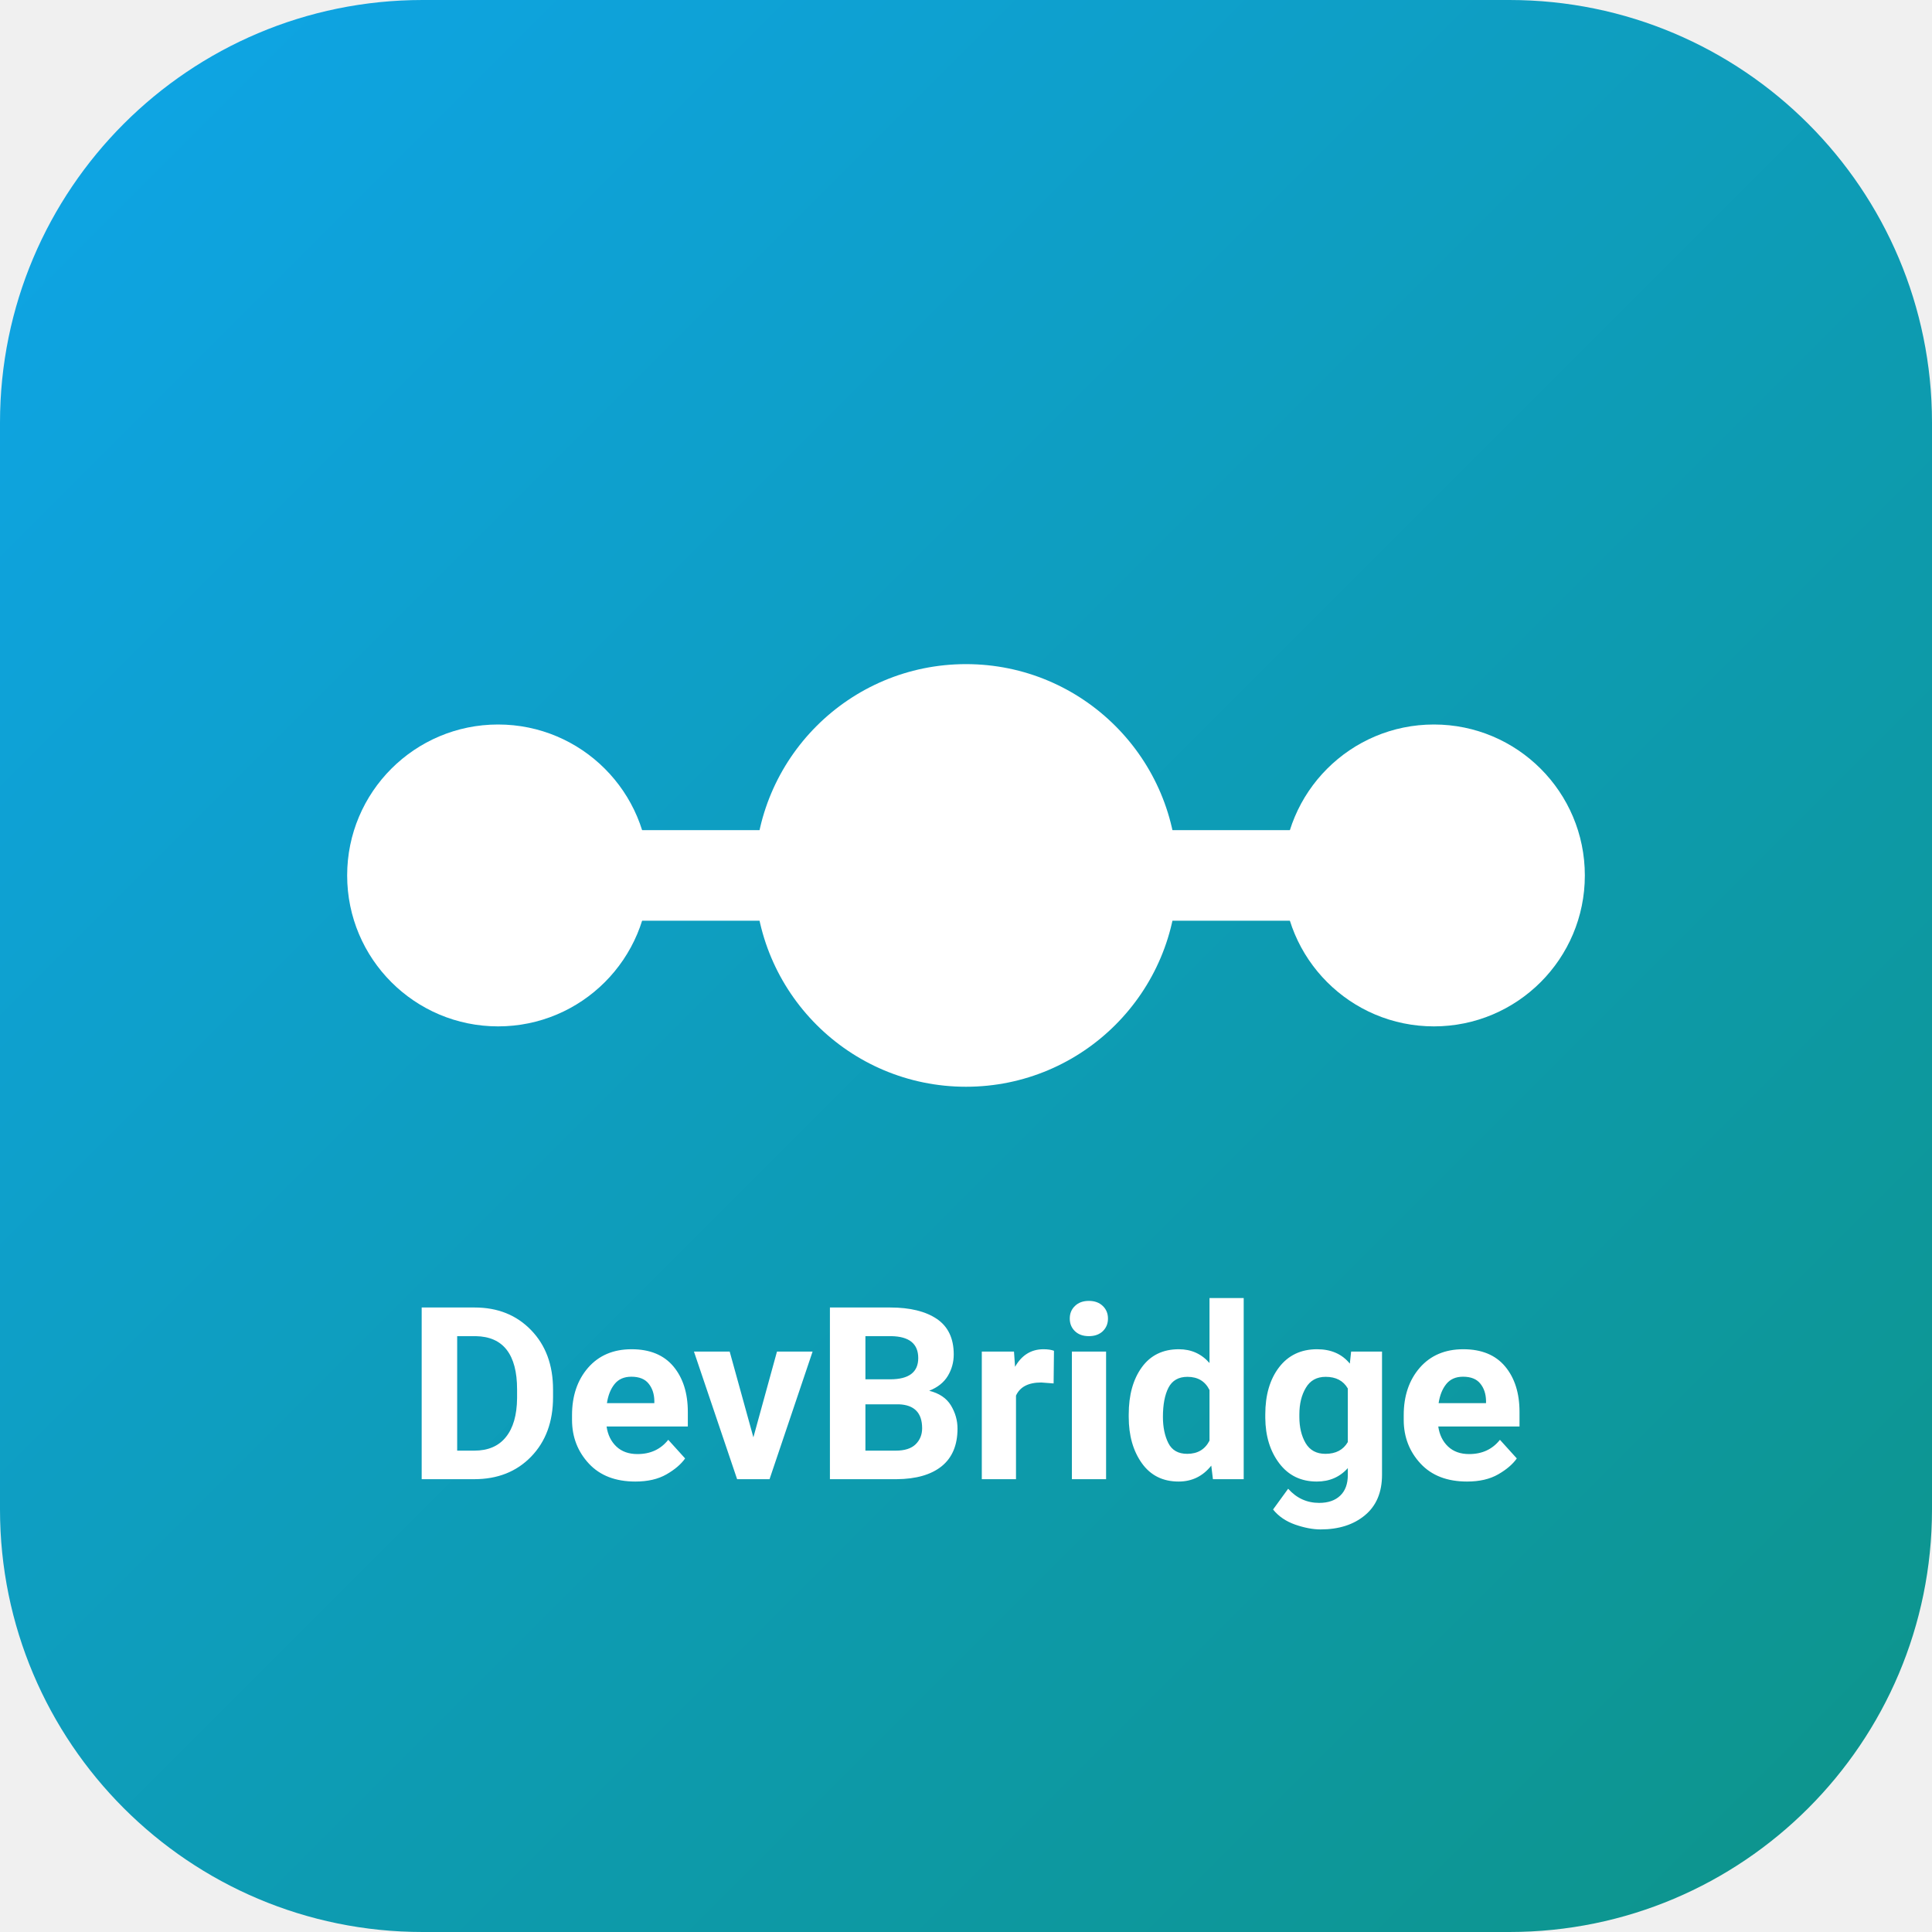
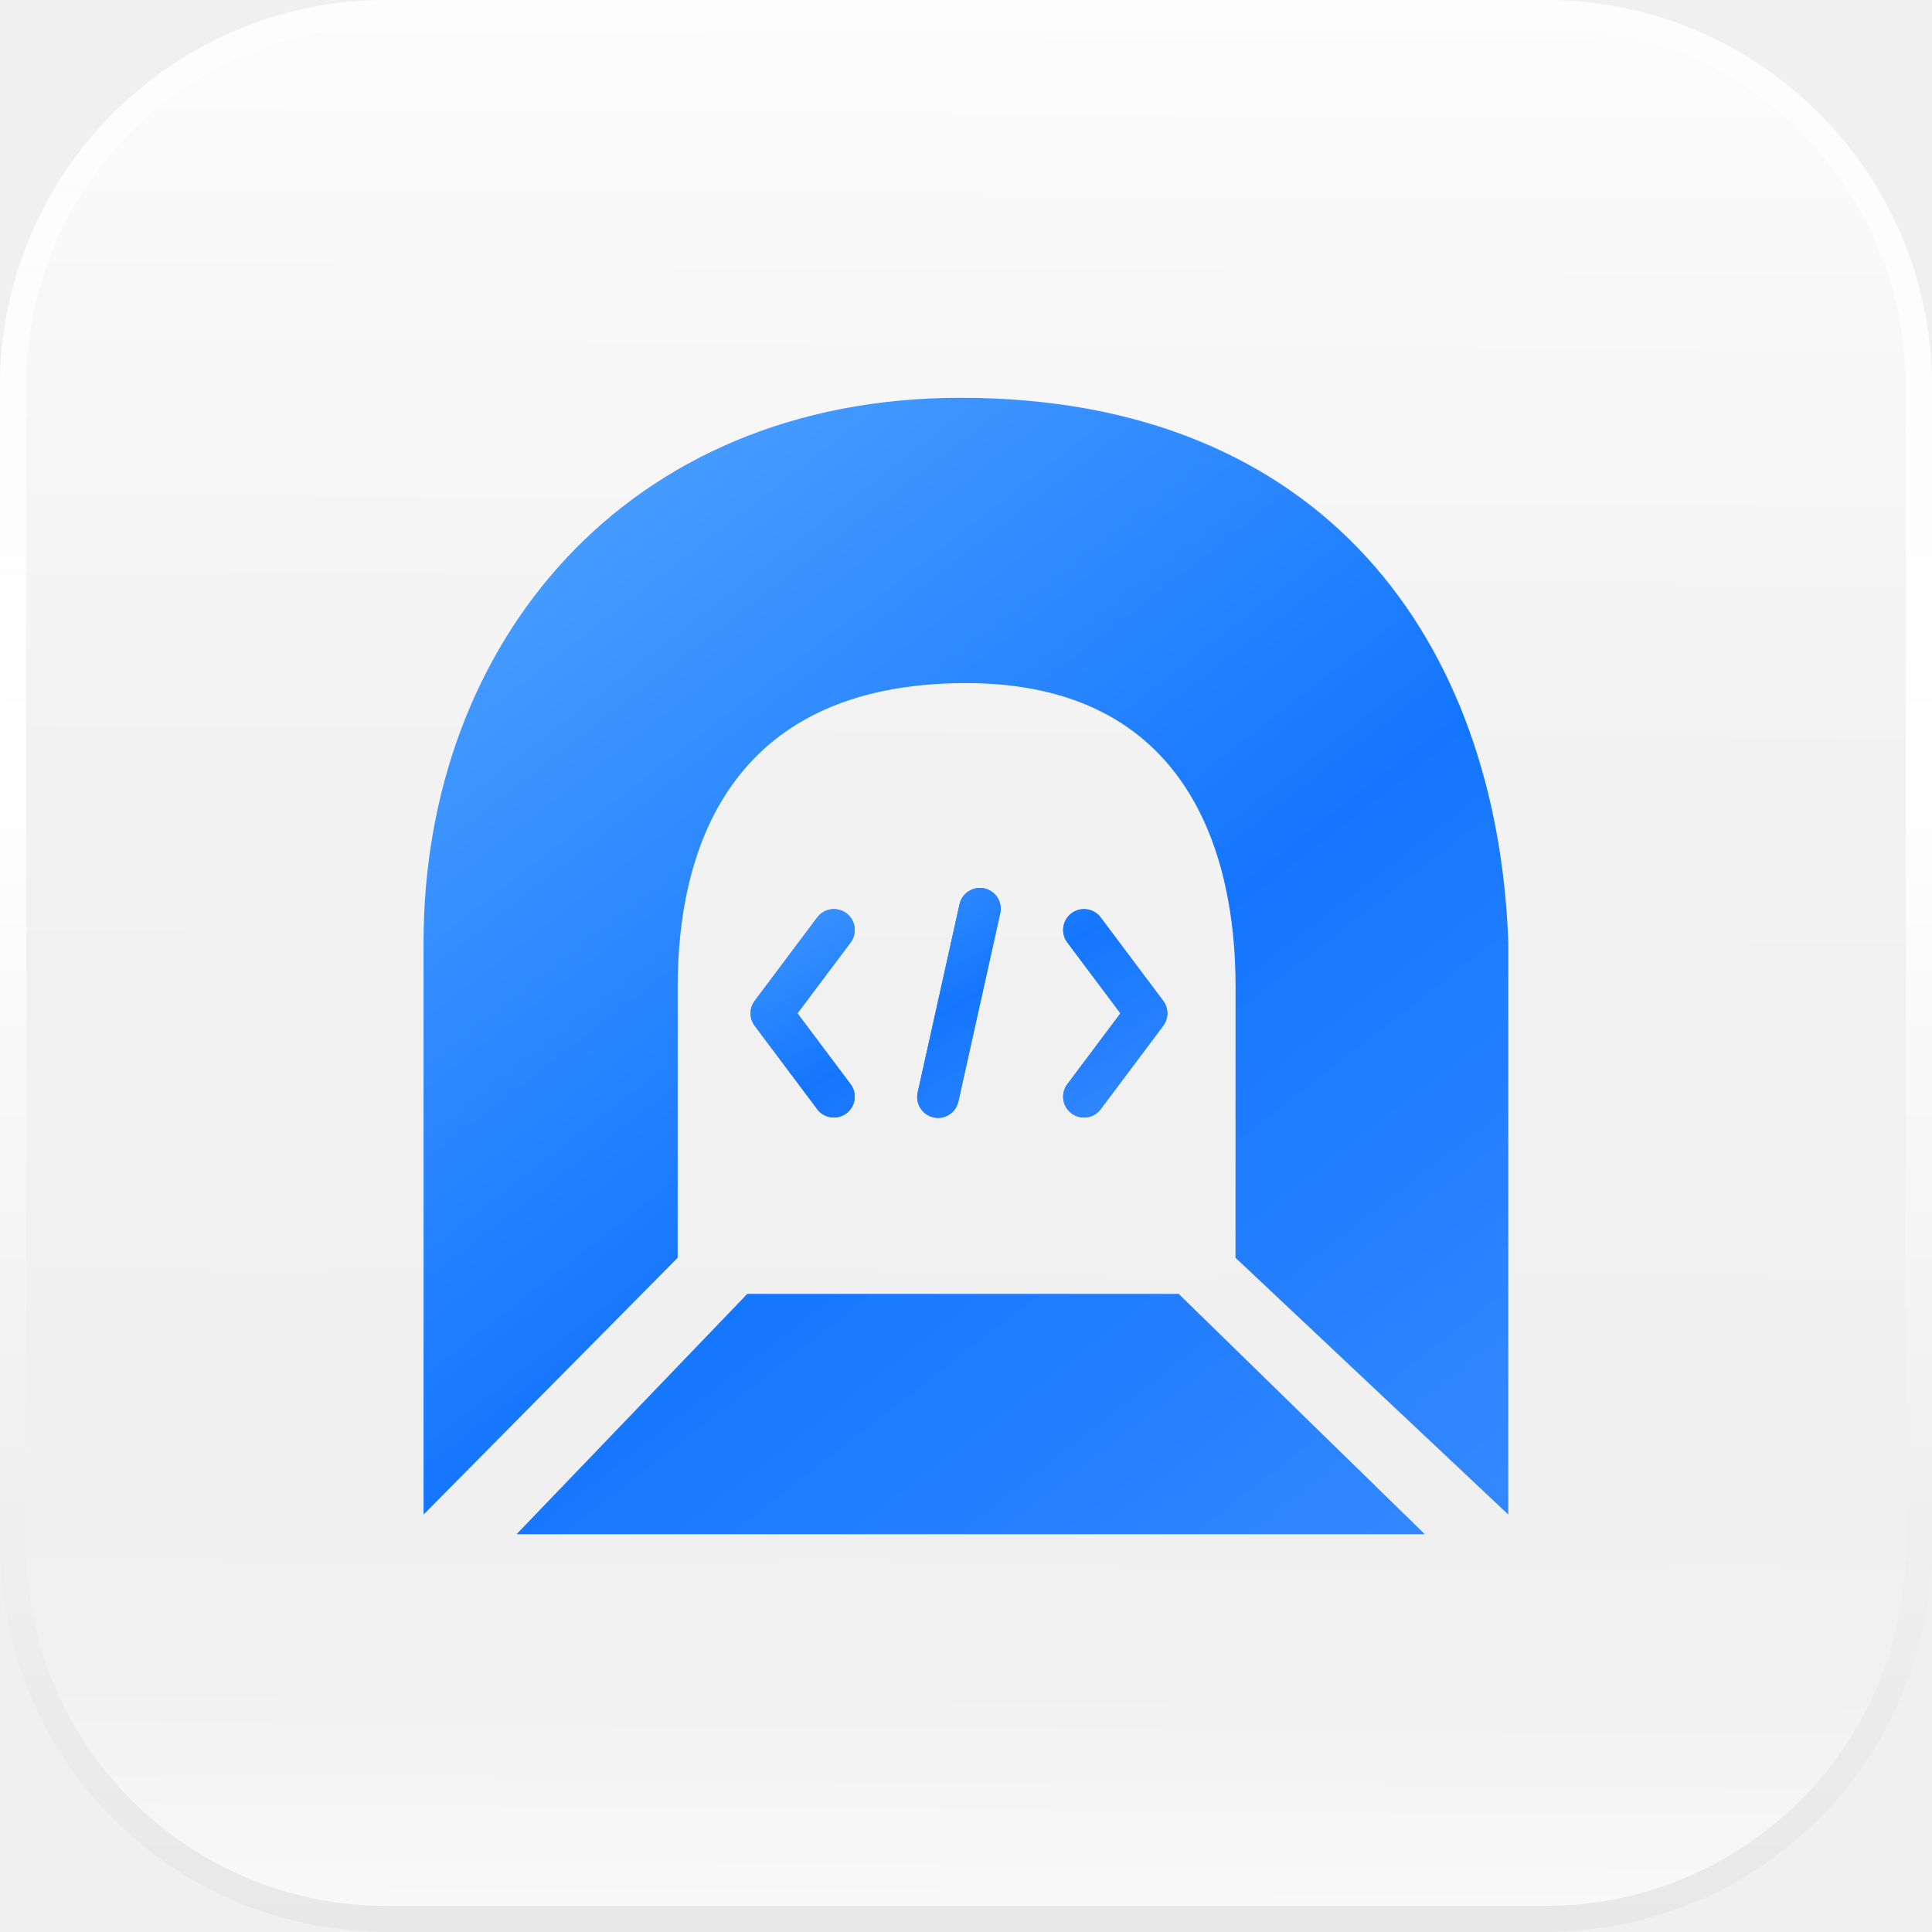
- <svg xmlns="http://www.w3.org/2000/svg" width="256" height="256" viewBox="0 0 256 256" role="img" aria-label="DevBridge logo">
+ <svg xmlns="http://www.w3.org/2000/svg" viewBox="0 0 80 80" width="80" height="80" fill="none" customFrame="#000000">
  <defs>
-     <linearGradient id="bg" x1="0" y1="0" x2="1" y2="1">
-       <stop offset="0" stop-color="#0EA5E9" />
-       <stop offset="1" stop-color="#0D9488" />
+     <linearGradient id="paint_linear_0" x1="44.444" x2="43.889" y1="4.23192978e-06" y2="80" gradientUnits="userSpaceOnUse">
+       <stop stop-color="rgb(252,252,252)" offset="0" stop-opacity="1" />
+       <stop stop-color="rgb(242,242,242)" offset="0.399" stop-opacity="1" />
+       <stop stop-color="rgb(240,240,240)" offset="0.746" stop-opacity="1" />
+       <stop stop-color="rgb(241,241,241)" offset="0.874" stop-opacity="1" />
+       <stop stop-color="rgb(250,250,250)" offset="1" stop-opacity="1" />
+     </linearGradient>
+     <linearGradient id="paint_linear_1" x1="40" x2="40" y1="1.69542109e-05" y2="80" gradientUnits="userSpaceOnUse">
+       <stop stop-color="rgb(255,255,255)" offset="0" stop-opacity="0.44" />
+       <stop stop-color="rgb(255,255,255)" offset="0.393" stop-opacity="1" />
+       <stop stop-color="rgb(240,240,240)" offset="0.763" stop-opacity="1" />
+       <stop stop-color="rgb(232,232,232)" offset="1" stop-opacity="1" />
+     </linearGradient>
+     <linearGradient id="paint_linear_2" x1="30.32" x2="64.509" y1="17.825" y2="61.937" gradientUnits="userSpaceOnUse">
+       <stop stop-color="rgb(68,154,255)" offset="0.005" stop-opacity="1" />
+       <stop stop-color="rgb(20,118,255)" offset="0.502" stop-opacity="1" />
+       <stop stop-color="rgb(53,137,255)" offset="1" stop-opacity="1" />
+     </linearGradient>
+     <linearGradient id="paint_linear_3" x1="31.078" x2="39.135" y1="36.766" y2="51.368" gradientUnits="userSpaceOnUse">
+       <stop stop-color="rgb(68,154,255)" offset="0.005" stop-opacity="1" />
+       <stop stop-color="rgb(20,118,255)" offset="0.502" stop-opacity="1" />
+       <stop stop-color="rgb(53,137,255)" offset="1" stop-opacity="1" />
    </linearGradient>
  </defs>
-   <rect width="256" height="256" rx="56" fill="url(#bg)" />
-   <line x1="66" y1="116" x2="190" y2="116" stroke="#FFFFFF" stroke-width="12" stroke-linecap="round" />
-   <g fill="#FFFFFF">
-     <circle cx="66" cy="116" r="20" />
-     <circle cx="128" cy="116" r="28" />
-     <circle cx="190" cy="116" r="20" />
+   <g id="logo">
+     <g id="KooDrive">
+       <rect id="矩形 1" width="80" height="80" x="0" y="0" rx="16" fill="url(#paint_linear_0)" />
+       <rect id="矩形 1" width="78.917" height="78.917" x="0.542" y="0.542" rx="15.458" stroke="url(#paint_linear_1)" stroke-width="1.083" />
+       <path id="矢量 9468" d="M39.775 16.472C25.926 16.472 17.539 26.623 17.539 39.031L17.539 62.715L28.061 52.082L28.063 40.834C28.063 35.419 30.042 28.286 39.998 28.286C49.218 28.286 51.162 35.419 51.162 40.832L51.159 52.081L62.456 62.715L62.456 39.031C62.011 26.623 54.874 16.472 39.775 16.472ZM21.389 63.528L58.998 63.528L48.806 53.576L30.944 53.576L21.389 63.528Z" fill="url(#paint_linear_2)" fill-rule="nonzero" />
+       <path id="矢量 9503" d="M33.02 41.96L35.221 44.894C35.33 45.04 35.39 45.216 35.393 45.398C35.396 45.581 35.341 45.759 35.236 45.908C35.131 46.057 34.982 46.169 34.809 46.228C34.637 46.287 34.45 46.29 34.276 46.236C34.102 46.183 33.949 46.075 33.84 45.929L31.251 42.477C31.177 42.378 31.124 42.264 31.098 42.143C31.072 42.022 31.072 41.897 31.098 41.776C31.124 41.655 31.177 41.541 31.251 41.442L33.84 37.99C33.949 37.844 34.102 37.737 34.276 37.683C34.45 37.629 34.637 37.632 34.809 37.691C34.982 37.75 35.131 37.862 35.236 38.011C35.341 38.16 35.396 38.339 35.393 38.521C35.39 38.703 35.33 38.88 35.221 39.026L33.02 41.96ZM44.196 44.894C44.086 45.04 44.026 45.216 44.023 45.398C44.02 45.581 44.075 45.759 44.18 45.908C44.285 46.057 44.434 46.169 44.607 46.228C44.779 46.287 44.966 46.29 45.14 46.236C45.314 46.183 45.467 46.075 45.576 45.929L48.165 42.477C48.24 42.378 48.292 42.264 48.318 42.143C48.345 42.022 48.345 41.897 48.318 41.776C48.292 41.655 48.24 41.541 48.165 41.442L45.576 37.99C45.467 37.844 45.314 37.737 45.14 37.683C44.966 37.629 44.779 37.632 44.607 37.691C44.434 37.75 44.285 37.862 44.18 38.011C44.075 38.16 44.02 38.339 44.023 38.521C44.026 38.703 44.086 38.88 44.196 39.026L46.396 41.96L44.196 44.894ZM39.687 45.599C39.657 45.749 39.587 45.888 39.485 46.003C39.382 46.117 39.252 46.202 39.106 46.249C38.96 46.295 38.804 46.303 38.654 46.269C38.505 46.236 38.367 46.164 38.254 46.059C38.142 45.955 38.06 45.823 38.015 45.676C37.971 45.529 37.967 45.373 38.003 45.224L39.729 37.458C39.759 37.307 39.829 37.168 39.931 37.054C40.034 36.94 40.165 36.855 40.31 36.808C40.456 36.761 40.612 36.754 40.762 36.787C40.911 36.82 41.05 36.893 41.162 36.997C41.274 37.101 41.357 37.234 41.401 37.38C41.445 37.527 41.449 37.683 41.413 37.832L39.687 45.599Z" fill="rgb(20,118,255)" fill-rule="nonzero" />
+       <path id="矢量 9503" d="M33.02 41.96L35.221 44.894C35.33 45.04 35.39 45.216 35.393 45.398C35.396 45.581 35.341 45.759 35.236 45.908C35.131 46.057 34.982 46.169 34.809 46.228C34.637 46.287 34.45 46.29 34.276 46.236C34.102 46.183 33.949 46.075 33.84 45.929L31.251 42.477C31.177 42.378 31.124 42.264 31.098 42.143C31.072 42.022 31.072 41.897 31.098 41.776C31.124 41.655 31.177 41.541 31.251 41.442L33.84 37.99C33.949 37.844 34.102 37.737 34.276 37.683C34.45 37.629 34.637 37.632 34.809 37.691C34.982 37.75 35.131 37.862 35.236 38.011C35.341 38.16 35.396 38.339 35.393 38.521C35.39 38.703 35.33 38.88 35.221 39.026L33.02 41.96ZM44.196 44.894C44.086 45.04 44.026 45.216 44.023 45.398C44.02 45.581 44.075 45.759 44.18 45.908C44.285 46.057 44.434 46.169 44.607 46.228C44.779 46.287 44.966 46.29 45.14 46.236C45.314 46.183 45.467 46.075 45.576 45.929L48.165 42.477C48.24 42.378 48.292 42.264 48.318 42.143C48.345 42.022 48.345 41.897 48.318 41.776C48.292 41.655 48.24 41.541 48.165 41.442L45.576 37.99C45.467 37.844 45.314 37.737 45.14 37.683C44.966 37.629 44.779 37.632 44.607 37.691C44.434 37.75 44.285 37.862 44.18 38.011C44.075 38.16 44.02 38.339 44.023 38.521C44.026 38.703 44.086 38.88 44.196 39.026L46.396 41.96L44.196 44.894ZM39.687 45.599C39.657 45.749 39.587 45.888 39.485 46.003C39.382 46.117 39.252 46.202 39.106 46.249C38.96 46.295 38.804 46.303 38.654 46.269C38.505 46.236 38.367 46.164 38.254 46.059C38.142 45.955 38.06 45.823 38.015 45.676C37.971 45.529 37.967 45.373 38.003 45.224L39.729 37.458C39.759 37.307 39.829 37.168 39.931 37.054C40.034 36.94 40.165 36.855 40.31 36.808C40.456 36.761 40.612 36.754 40.762 36.787C40.911 36.82 41.05 36.893 41.162 36.997C41.274 37.101 41.357 37.234 41.401 37.38C41.445 37.527 41.449 37.683 41.413 37.832L39.687 45.599Z" fill="url(#paint_linear_3)" fill-rule="nonzero" />
+     </g>
  </g>
-   <text x="128" y="196" font-family="ui-sans-serif, system-ui, Segoe UI, Roboto, sans-serif" font-size="32" font-weight="700" fill="#FFFFFF" text-anchor="middle">DevBridge</text>
</svg>
